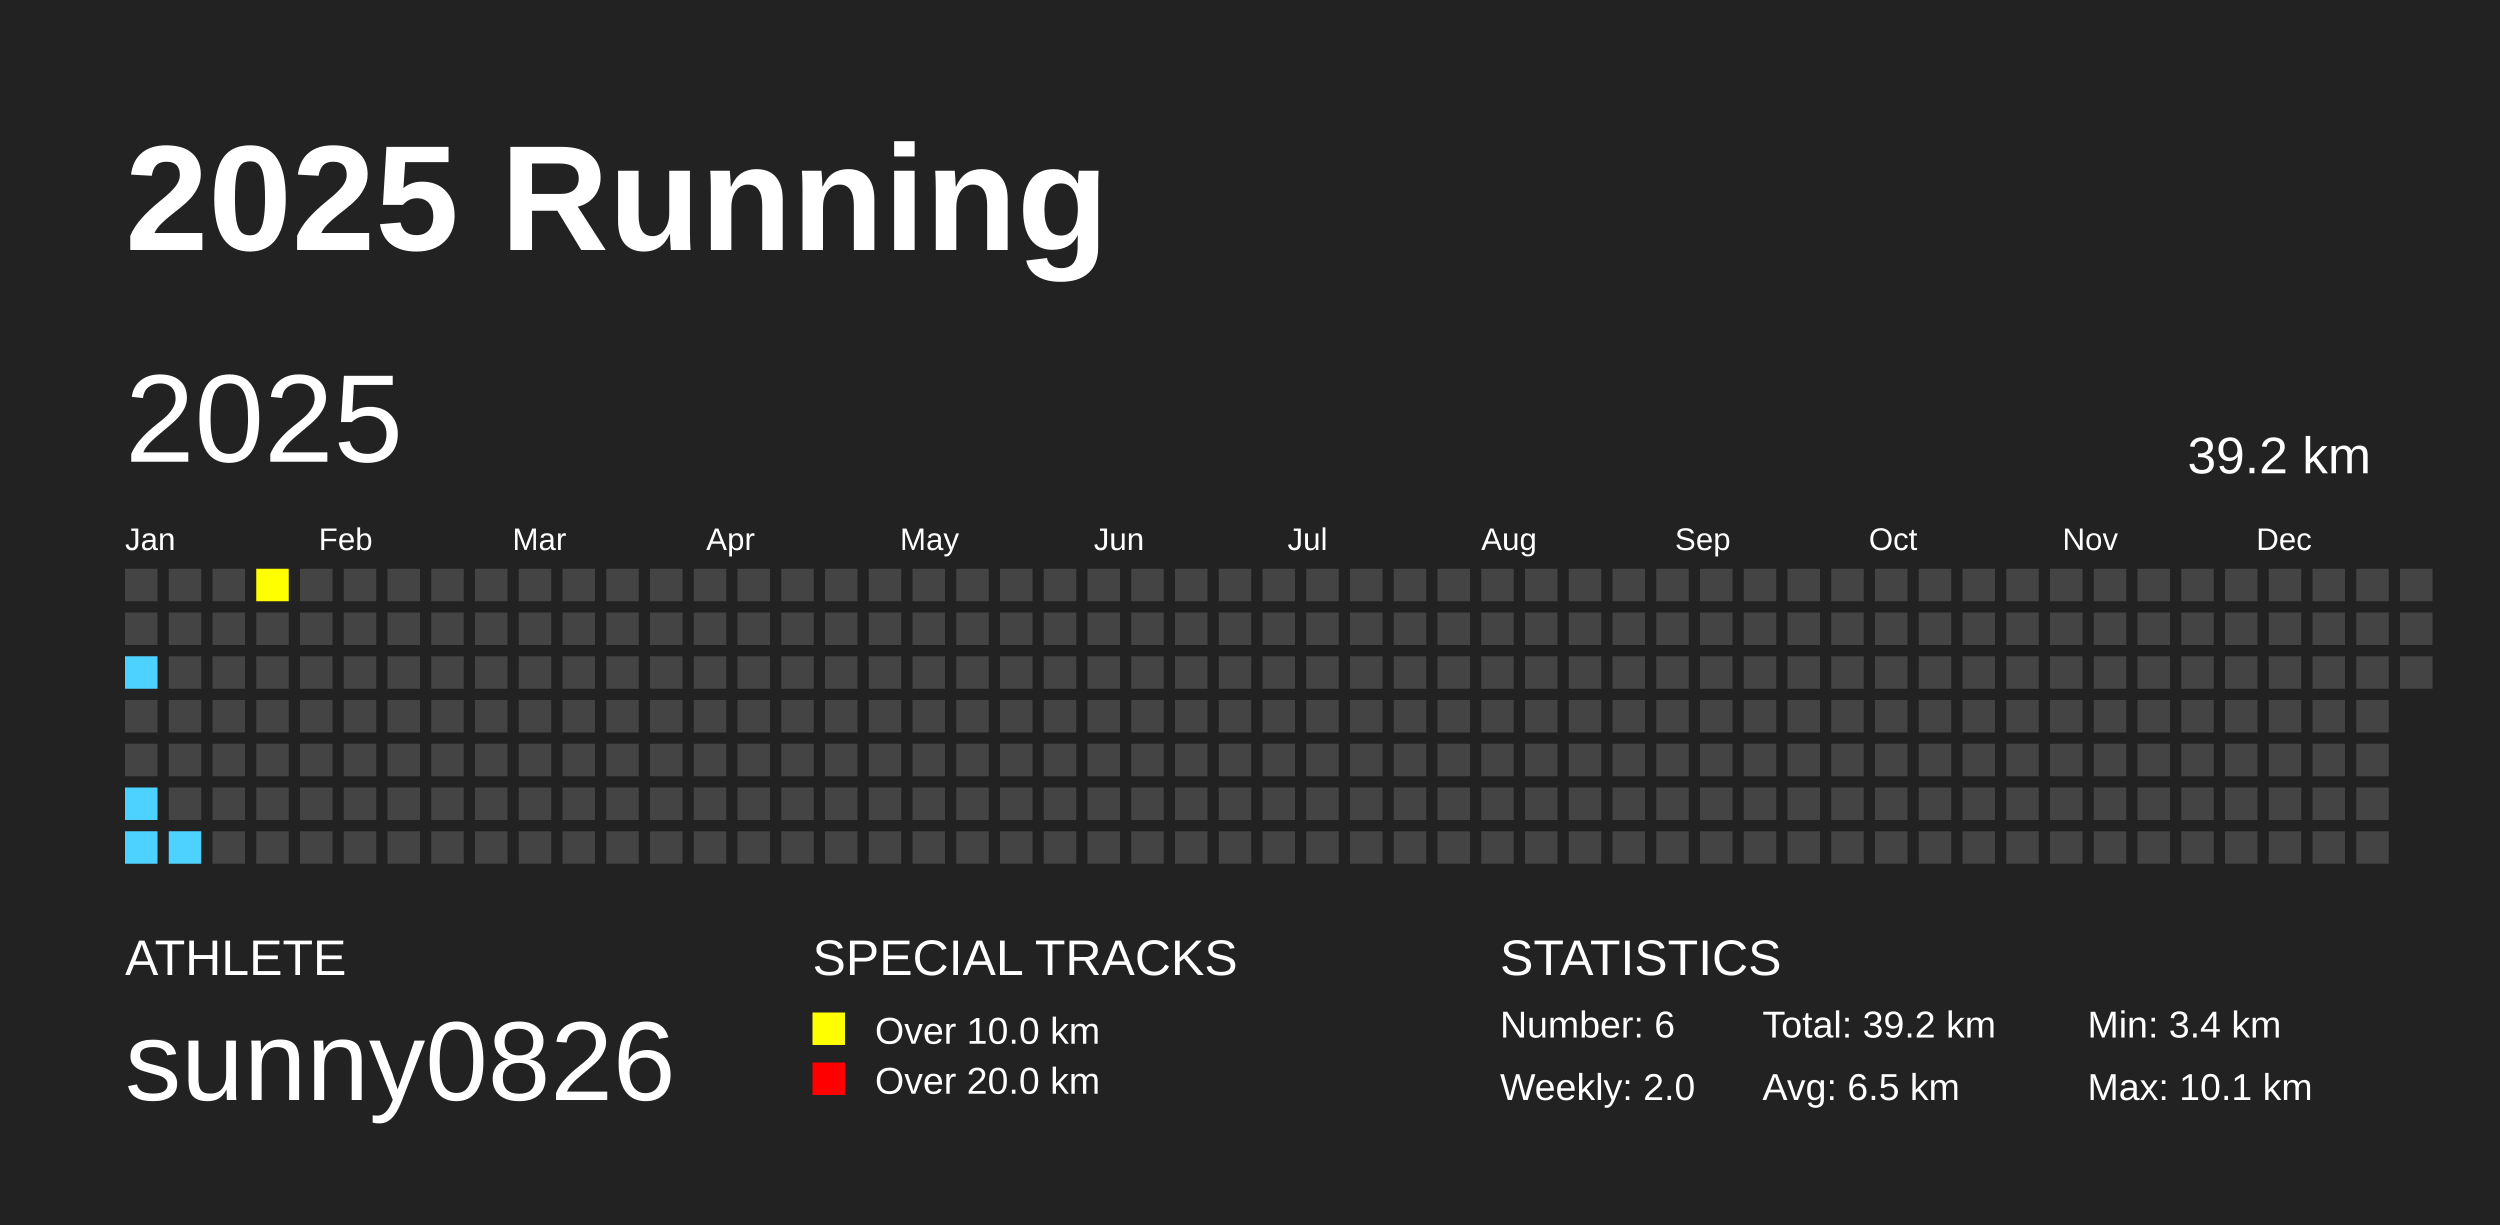
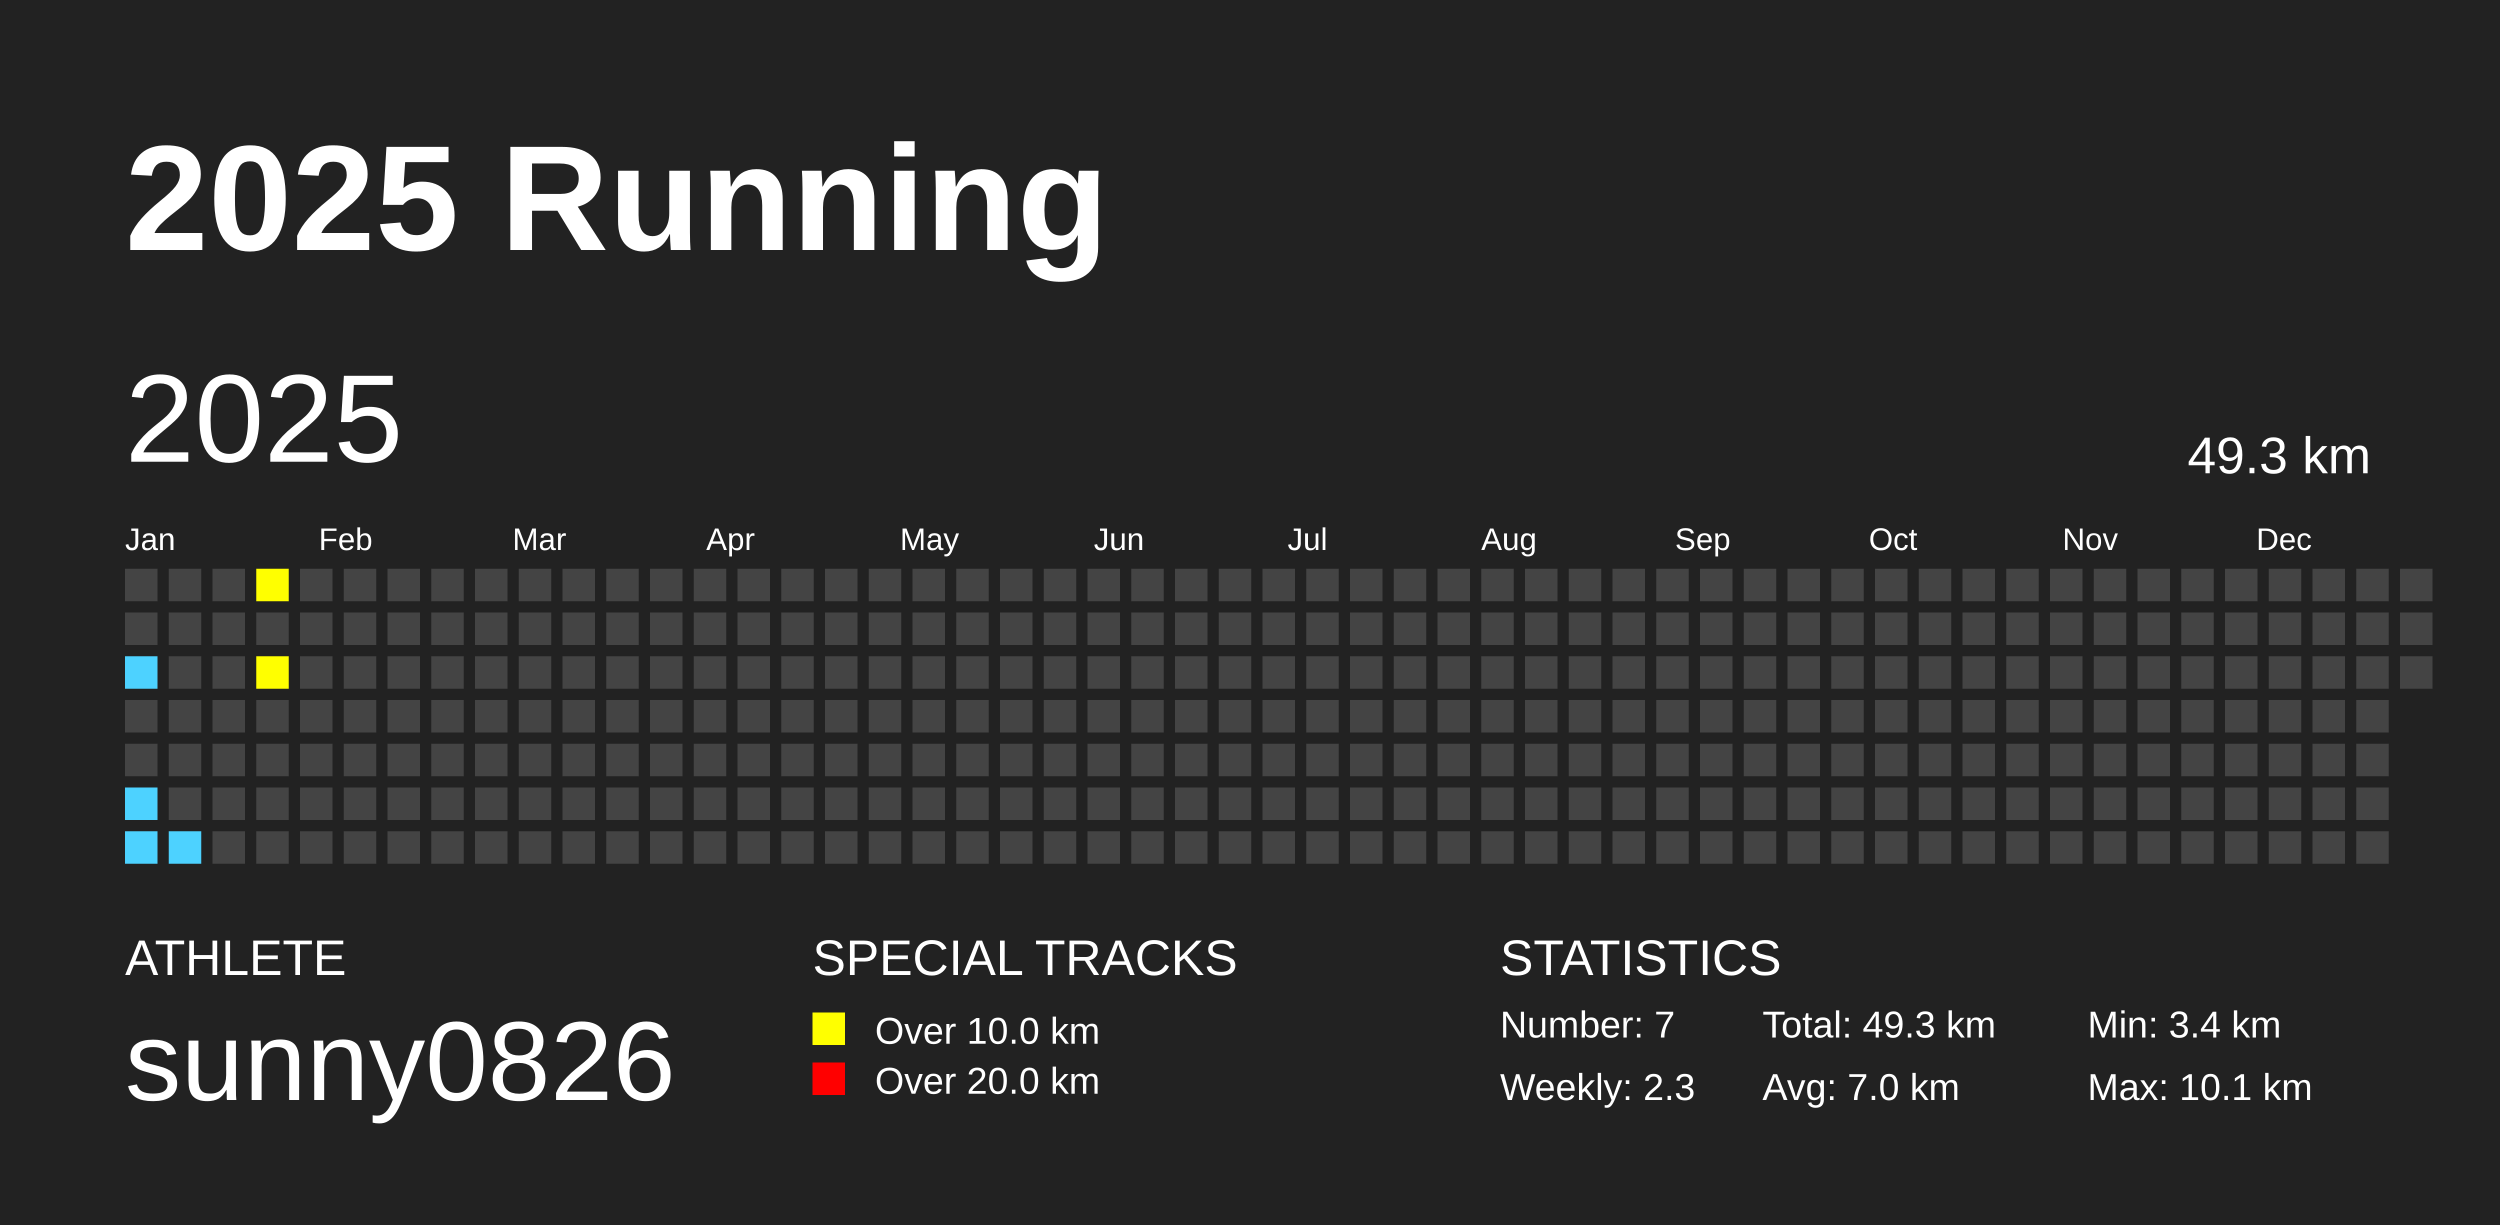
<svg xmlns="http://www.w3.org/2000/svg" baseProfile="full" height="98mm" version="1.1" viewBox="0,0,200,98" width="200mm">
  <defs />
  <rect fill="#222222" height="98" width="200" x="0" y="0" />
  <text fill="#FFFFFF" style="font-size:12px; font-family:Arial; font-weight:bold;" x="10" y="20">2025 Running</text>
  <text fill="#FFFFFF" style="font-size:4px; font-family:Arial" x="10" y="78">ATHLETE</text>
  <text fill="#FFFFFF" style="font-size:9px; font-family:Arial" x="10" y="88">sunny0826</text>
  <text fill="#FFFFFF" style="font-size:4px; font-family:Arial" x="65" y="78">SPECIAL TRACKS</text>
  <rect fill="yellow" height="2.6" width="2.6" x="65" y="81" />
  <text fill="#FFFFFF" style="font-size:3px; font-family:Arial" x="70" y="83.5">Over 10.0 km</text>
  <rect fill="red" height="2.6" width="2.6" x="65" y="85" />
  <text fill="#FFFFFF" style="font-size:3px; font-family:Arial" x="70" y="87.5">Over 20.0 km</text>
  <text fill="#FFFFFF" style="font-size:4px; font-family:Arial" x="120" y="78">STATISTICS</text>
-   <text fill="#FFFFFF" style="font-size:3px; font-family:Arial" x="120" y="83">Number: 6</text>
-   <text fill="#FFFFFF" style="font-size:3px; font-family:Arial" x="120" y="88">Weekly: 2.0</text>
-   <text fill="#FFFFFF" style="font-size:3px; font-family:Arial" x="141" y="83">Total: 39.2 km</text>
-   <text fill="#FFFFFF" style="font-size:3px; font-family:Arial" x="141" y="88">Avg: 6.5 km</text>
+   <text fill="#FFFFFF" style="font-size:3px; font-family:Arial" x="120" y="83">Number: 7</text>
+   <text fill="#FFFFFF" style="font-size:3px; font-family:Arial" x="120" y="88">Weekly: 2.3</text>
+   <text fill="#FFFFFF" style="font-size:3px; font-family:Arial" x="141" y="83">Total: 49.3 km</text>
+   <text fill="#FFFFFF" style="font-size:3px; font-family:Arial" x="141" y="88">Avg: 7.0 km</text>
  <text fill="#FFFFFF" style="font-size:3px; font-family:Arial" x="167" y="83">Min: 3.4 km</text>
  <text fill="#FFFFFF" style="font-size:3px; font-family:Arial" x="167" y="88">Max: 10.1 km</text>
  <text dominant-baseline="hanging" fill="#FFFFFF" style="font-size:10.0px; font-family:Arial;" x="10" y="30">2025</text>
-   <text dominant-baseline="hanging" fill="#FFFFFF" style="font-size:4.125px; font-family:Arial;" x="175" y="35">39.2 km</text>
+   <text dominant-baseline="hanging" fill="#FFFFFF" style="font-size:4.125px; font-family:Arial;" x="175" y="35">49.3 km</text>
  <text fill="#FFFFFF" style="font-size:2.5px; font-family:Arial" x="10.0" y="44">Jan</text>
  <text fill="#FFFFFF" style="font-size:2.5px; font-family:Arial" x="25.5" y="44">Feb</text>
  <text fill="#FFFFFF" style="font-size:2.5px; font-family:Arial" x="41.0" y="44">Mar</text>
  <text fill="#FFFFFF" style="font-size:2.5px; font-family:Arial" x="56.5" y="44">Apr</text>
  <text fill="#FFFFFF" style="font-size:2.5px; font-family:Arial" x="72.0" y="44">May</text>
  <text fill="#FFFFFF" style="font-size:2.5px; font-family:Arial" x="87.5" y="44">Jun</text>
  <text fill="#FFFFFF" style="font-size:2.5px; font-family:Arial" x="103.0" y="44">Jul</text>
  <text fill="#FFFFFF" style="font-size:2.5px; font-family:Arial" x="118.5" y="44">Aug</text>
  <text fill="#FFFFFF" style="font-size:2.5px; font-family:Arial" x="134.0" y="44">Sep</text>
  <text fill="#FFFFFF" style="font-size:2.5px; font-family:Arial" x="149.5" y="44">Oct</text>
  <text fill="#FFFFFF" style="font-size:2.5px; font-family:Arial" x="165.0" y="44">Nov</text>
  <text fill="#FFFFFF" style="font-size:2.5px; font-family:Arial" x="180.5" y="44">Dec</text>
  <rect fill="#444444" height="2.6" width="2.6" x="10.0" y="45.5" />
  <rect fill="#444444" height="2.6" width="2.6" x="10.0" y="49.0" />
  <rect fill="#4DD2FF" height="2.6" width="2.6" x="10.0" y="52.5" />
  <rect fill="#444444" height="2.6" width="2.6" x="10.0" y="56.0" />
  <rect fill="#444444" height="2.6" width="2.6" x="10.0" y="59.5" />
  <rect fill="#4DD2FF" height="2.6" width="2.6" x="10.0" y="63.0" />
  <rect fill="#4DD2FF" height="2.6" width="2.6" x="10.0" y="66.5" />
  <rect fill="#444444" height="2.6" width="2.6" x="13.5" y="45.5" />
  <rect fill="#444444" height="2.6" width="2.6" x="13.5" y="49.0" />
  <rect fill="#444444" height="2.6" width="2.6" x="13.5" y="52.5" />
  <rect fill="#444444" height="2.6" width="2.6" x="13.5" y="56.0" />
  <rect fill="#444444" height="2.6" width="2.6" x="13.5" y="59.5" />
  <rect fill="#444444" height="2.6" width="2.6" x="13.5" y="63.0" />
  <rect fill="#4DD2FF" height="2.6" width="2.6" x="13.5" y="66.5" />
  <rect fill="#444444" height="2.6" width="2.6" x="17.0" y="45.5" />
  <rect fill="#444444" height="2.6" width="2.6" x="17.0" y="49.0" />
  <rect fill="#444444" height="2.6" width="2.6" x="17.0" y="52.5" />
  <rect fill="#444444" height="2.6" width="2.6" x="17.0" y="56.0" />
  <rect fill="#444444" height="2.6" width="2.6" x="17.0" y="59.5" />
  <rect fill="#444444" height="2.6" width="2.6" x="17.0" y="63.0" />
  <rect fill="#444444" height="2.6" width="2.6" x="17.0" y="66.5" />
  <rect fill="yellow" height="2.6" width="2.6" x="20.5" y="45.5" />
  <rect fill="#444444" height="2.6" width="2.6" x="20.5" y="49.0" />
-   <rect fill="#444444" height="2.6" width="2.6" x="20.5" y="52.5" />
+   <rect fill="yellow" height="2.6" width="2.6" x="20.5" y="52.5" />
  <rect fill="#444444" height="2.6" width="2.6" x="20.5" y="56.0" />
  <rect fill="#444444" height="2.6" width="2.6" x="20.5" y="59.5" />
  <rect fill="#444444" height="2.6" width="2.6" x="20.5" y="63.0" />
  <rect fill="#444444" height="2.6" width="2.6" x="20.5" y="66.5" />
  <rect fill="#444444" height="2.6" width="2.6" x="24.0" y="45.5" />
  <rect fill="#444444" height="2.6" width="2.6" x="24.0" y="49.0" />
  <rect fill="#444444" height="2.6" width="2.6" x="24.0" y="52.5" />
  <rect fill="#444444" height="2.6" width="2.6" x="24.0" y="56.0" />
  <rect fill="#444444" height="2.6" width="2.6" x="24.0" y="59.5" />
  <rect fill="#444444" height="2.6" width="2.6" x="24.0" y="63.0" />
  <rect fill="#444444" height="2.6" width="2.6" x="24.0" y="66.5" />
  <rect fill="#444444" height="2.6" width="2.6" x="27.5" y="45.5" />
  <rect fill="#444444" height="2.6" width="2.6" x="27.5" y="49.0" />
  <rect fill="#444444" height="2.6" width="2.6" x="27.5" y="52.5" />
  <rect fill="#444444" height="2.6" width="2.6" x="27.5" y="56.0" />
  <rect fill="#444444" height="2.6" width="2.6" x="27.5" y="59.5" />
  <rect fill="#444444" height="2.6" width="2.6" x="27.5" y="63.0" />
  <rect fill="#444444" height="2.6" width="2.6" x="27.5" y="66.5" />
  <rect fill="#444444" height="2.6" width="2.6" x="31.0" y="45.5" />
  <rect fill="#444444" height="2.6" width="2.6" x="31.0" y="49.0" />
  <rect fill="#444444" height="2.6" width="2.6" x="31.0" y="52.5" />
  <rect fill="#444444" height="2.6" width="2.6" x="31.0" y="56.0" />
  <rect fill="#444444" height="2.6" width="2.6" x="31.0" y="59.5" />
  <rect fill="#444444" height="2.6" width="2.6" x="31.0" y="63.0" />
  <rect fill="#444444" height="2.6" width="2.6" x="31.0" y="66.5" />
  <rect fill="#444444" height="2.6" width="2.6" x="34.5" y="45.5" />
  <rect fill="#444444" height="2.6" width="2.6" x="34.5" y="49.0" />
  <rect fill="#444444" height="2.6" width="2.6" x="34.5" y="52.5" />
  <rect fill="#444444" height="2.6" width="2.6" x="34.5" y="56.0" />
  <rect fill="#444444" height="2.6" width="2.6" x="34.5" y="59.5" />
  <rect fill="#444444" height="2.6" width="2.6" x="34.5" y="63.0" />
  <rect fill="#444444" height="2.6" width="2.6" x="34.5" y="66.5" />
  <rect fill="#444444" height="2.6" width="2.6" x="38.0" y="45.5" />
  <rect fill="#444444" height="2.6" width="2.6" x="38.0" y="49.0" />
  <rect fill="#444444" height="2.6" width="2.6" x="38.0" y="52.5" />
  <rect fill="#444444" height="2.6" width="2.6" x="38.0" y="56.0" />
  <rect fill="#444444" height="2.6" width="2.6" x="38.0" y="59.5" />
  <rect fill="#444444" height="2.6" width="2.6" x="38.0" y="63.0" />
  <rect fill="#444444" height="2.6" width="2.6" x="38.0" y="66.5" />
  <rect fill="#444444" height="2.6" width="2.6" x="41.5" y="45.5" />
  <rect fill="#444444" height="2.6" width="2.6" x="41.5" y="49.0" />
  <rect fill="#444444" height="2.6" width="2.6" x="41.5" y="52.5" />
  <rect fill="#444444" height="2.6" width="2.6" x="41.5" y="56.0" />
  <rect fill="#444444" height="2.6" width="2.6" x="41.5" y="59.5" />
  <rect fill="#444444" height="2.6" width="2.6" x="41.5" y="63.0" />
  <rect fill="#444444" height="2.6" width="2.6" x="41.5" y="66.5" />
  <rect fill="#444444" height="2.6" width="2.6" x="45.0" y="45.5" />
  <rect fill="#444444" height="2.6" width="2.6" x="45.0" y="49.0" />
  <rect fill="#444444" height="2.6" width="2.6" x="45.0" y="52.5" />
  <rect fill="#444444" height="2.6" width="2.6" x="45.0" y="56.0" />
  <rect fill="#444444" height="2.6" width="2.6" x="45.0" y="59.5" />
  <rect fill="#444444" height="2.6" width="2.6" x="45.0" y="63.0" />
  <rect fill="#444444" height="2.6" width="2.6" x="45.0" y="66.5" />
  <rect fill="#444444" height="2.6" width="2.6" x="48.5" y="45.5" />
  <rect fill="#444444" height="2.6" width="2.6" x="48.5" y="49.0" />
  <rect fill="#444444" height="2.6" width="2.6" x="48.5" y="52.5" />
  <rect fill="#444444" height="2.6" width="2.6" x="48.5" y="56.0" />
  <rect fill="#444444" height="2.6" width="2.6" x="48.5" y="59.5" />
  <rect fill="#444444" height="2.6" width="2.6" x="48.5" y="63.0" />
  <rect fill="#444444" height="2.6" width="2.6" x="48.5" y="66.5" />
  <rect fill="#444444" height="2.6" width="2.6" x="52.0" y="45.5" />
  <rect fill="#444444" height="2.6" width="2.6" x="52.0" y="49.0" />
  <rect fill="#444444" height="2.6" width="2.6" x="52.0" y="52.5" />
  <rect fill="#444444" height="2.6" width="2.6" x="52.0" y="56.0" />
  <rect fill="#444444" height="2.6" width="2.6" x="52.0" y="59.5" />
  <rect fill="#444444" height="2.6" width="2.6" x="52.0" y="63.0" />
  <rect fill="#444444" height="2.6" width="2.6" x="52.0" y="66.5" />
  <rect fill="#444444" height="2.6" width="2.6" x="55.5" y="45.5" />
  <rect fill="#444444" height="2.6" width="2.6" x="55.5" y="49.0" />
  <rect fill="#444444" height="2.6" width="2.6" x="55.5" y="52.5" />
  <rect fill="#444444" height="2.6" width="2.6" x="55.5" y="56.0" />
  <rect fill="#444444" height="2.6" width="2.6" x="55.5" y="59.5" />
  <rect fill="#444444" height="2.6" width="2.6" x="55.5" y="63.0" />
  <rect fill="#444444" height="2.6" width="2.6" x="55.5" y="66.5" />
  <rect fill="#444444" height="2.6" width="2.6" x="59.0" y="45.5" />
  <rect fill="#444444" height="2.6" width="2.6" x="59.0" y="49.0" />
  <rect fill="#444444" height="2.6" width="2.6" x="59.0" y="52.5" />
  <rect fill="#444444" height="2.6" width="2.6" x="59.0" y="56.0" />
  <rect fill="#444444" height="2.6" width="2.6" x="59.0" y="59.5" />
  <rect fill="#444444" height="2.6" width="2.6" x="59.0" y="63.0" />
  <rect fill="#444444" height="2.6" width="2.6" x="59.0" y="66.5" />
  <rect fill="#444444" height="2.6" width="2.6" x="62.5" y="45.5" />
  <rect fill="#444444" height="2.6" width="2.6" x="62.5" y="49.0" />
  <rect fill="#444444" height="2.6" width="2.6" x="62.5" y="52.5" />
  <rect fill="#444444" height="2.6" width="2.6" x="62.5" y="56.0" />
  <rect fill="#444444" height="2.6" width="2.6" x="62.5" y="59.5" />
  <rect fill="#444444" height="2.6" width="2.6" x="62.5" y="63.0" />
  <rect fill="#444444" height="2.6" width="2.6" x="62.5" y="66.5" />
  <rect fill="#444444" height="2.6" width="2.6" x="66.0" y="45.5" />
  <rect fill="#444444" height="2.6" width="2.6" x="66.0" y="49.0" />
  <rect fill="#444444" height="2.6" width="2.6" x="66.0" y="52.5" />
  <rect fill="#444444" height="2.6" width="2.6" x="66.0" y="56.0" />
  <rect fill="#444444" height="2.6" width="2.6" x="66.0" y="59.5" />
  <rect fill="#444444" height="2.6" width="2.6" x="66.0" y="63.0" />
  <rect fill="#444444" height="2.6" width="2.6" x="66.0" y="66.5" />
  <rect fill="#444444" height="2.6" width="2.6" x="69.5" y="45.5" />
  <rect fill="#444444" height="2.6" width="2.6" x="69.5" y="49.0" />
  <rect fill="#444444" height="2.6" width="2.6" x="69.5" y="52.5" />
  <rect fill="#444444" height="2.6" width="2.6" x="69.5" y="56.0" />
  <rect fill="#444444" height="2.6" width="2.6" x="69.5" y="59.5" />
  <rect fill="#444444" height="2.6" width="2.6" x="69.5" y="63.0" />
  <rect fill="#444444" height="2.6" width="2.6" x="69.5" y="66.5" />
  <rect fill="#444444" height="2.6" width="2.6" x="73.0" y="45.5" />
  <rect fill="#444444" height="2.6" width="2.6" x="73.0" y="49.0" />
  <rect fill="#444444" height="2.6" width="2.6" x="73.0" y="52.5" />
  <rect fill="#444444" height="2.6" width="2.6" x="73.0" y="56.0" />
  <rect fill="#444444" height="2.6" width="2.6" x="73.0" y="59.5" />
  <rect fill="#444444" height="2.6" width="2.6" x="73.0" y="63.0" />
  <rect fill="#444444" height="2.6" width="2.6" x="73.0" y="66.5" />
  <rect fill="#444444" height="2.6" width="2.6" x="76.5" y="45.5" />
  <rect fill="#444444" height="2.6" width="2.6" x="76.5" y="49.0" />
  <rect fill="#444444" height="2.6" width="2.6" x="76.5" y="52.5" />
  <rect fill="#444444" height="2.6" width="2.6" x="76.5" y="56.0" />
  <rect fill="#444444" height="2.6" width="2.6" x="76.5" y="59.5" />
  <rect fill="#444444" height="2.6" width="2.6" x="76.5" y="63.0" />
  <rect fill="#444444" height="2.6" width="2.6" x="76.5" y="66.5" />
  <rect fill="#444444" height="2.6" width="2.6" x="80.0" y="45.5" />
  <rect fill="#444444" height="2.6" width="2.6" x="80.0" y="49.0" />
  <rect fill="#444444" height="2.6" width="2.6" x="80.0" y="52.5" />
  <rect fill="#444444" height="2.6" width="2.6" x="80.0" y="56.0" />
  <rect fill="#444444" height="2.6" width="2.6" x="80.0" y="59.5" />
  <rect fill="#444444" height="2.6" width="2.6" x="80.0" y="63.0" />
  <rect fill="#444444" height="2.6" width="2.6" x="80.0" y="66.5" />
  <rect fill="#444444" height="2.6" width="2.6" x="83.5" y="45.5" />
  <rect fill="#444444" height="2.6" width="2.6" x="83.5" y="49.0" />
  <rect fill="#444444" height="2.6" width="2.6" x="83.5" y="52.5" />
  <rect fill="#444444" height="2.6" width="2.6" x="83.5" y="56.0" />
  <rect fill="#444444" height="2.6" width="2.6" x="83.5" y="59.5" />
  <rect fill="#444444" height="2.6" width="2.6" x="83.5" y="63.0" />
  <rect fill="#444444" height="2.6" width="2.6" x="83.5" y="66.5" />
  <rect fill="#444444" height="2.6" width="2.6" x="87.0" y="45.5" />
  <rect fill="#444444" height="2.6" width="2.6" x="87.0" y="49.0" />
  <rect fill="#444444" height="2.6" width="2.6" x="87.0" y="52.5" />
  <rect fill="#444444" height="2.6" width="2.6" x="87.0" y="56.0" />
  <rect fill="#444444" height="2.6" width="2.6" x="87.0" y="59.5" />
  <rect fill="#444444" height="2.6" width="2.6" x="87.0" y="63.0" />
  <rect fill="#444444" height="2.6" width="2.6" x="87.0" y="66.5" />
  <rect fill="#444444" height="2.6" width="2.6" x="90.5" y="45.5" />
  <rect fill="#444444" height="2.6" width="2.6" x="90.5" y="49.0" />
  <rect fill="#444444" height="2.6" width="2.6" x="90.5" y="52.5" />
  <rect fill="#444444" height="2.6" width="2.6" x="90.5" y="56.0" />
  <rect fill="#444444" height="2.6" width="2.6" x="90.5" y="59.5" />
  <rect fill="#444444" height="2.6" width="2.6" x="90.5" y="63.0" />
  <rect fill="#444444" height="2.6" width="2.6" x="90.5" y="66.5" />
  <rect fill="#444444" height="2.6" width="2.6" x="94.0" y="45.5" />
  <rect fill="#444444" height="2.6" width="2.6" x="94.0" y="49.0" />
  <rect fill="#444444" height="2.6" width="2.6" x="94.0" y="52.5" />
  <rect fill="#444444" height="2.6" width="2.6" x="94.0" y="56.0" />
  <rect fill="#444444" height="2.6" width="2.6" x="94.0" y="59.5" />
  <rect fill="#444444" height="2.6" width="2.6" x="94.0" y="63.0" />
  <rect fill="#444444" height="2.6" width="2.6" x="94.0" y="66.5" />
  <rect fill="#444444" height="2.6" width="2.6" x="97.5" y="45.5" />
  <rect fill="#444444" height="2.6" width="2.6" x="97.5" y="49.0" />
  <rect fill="#444444" height="2.6" width="2.6" x="97.5" y="52.5" />
  <rect fill="#444444" height="2.6" width="2.6" x="97.5" y="56.0" />
  <rect fill="#444444" height="2.6" width="2.6" x="97.5" y="59.5" />
  <rect fill="#444444" height="2.6" width="2.6" x="97.5" y="63.0" />
  <rect fill="#444444" height="2.6" width="2.6" x="97.5" y="66.5" />
  <rect fill="#444444" height="2.6" width="2.6" x="101.0" y="45.5" />
  <rect fill="#444444" height="2.6" width="2.6" x="101.0" y="49.0" />
  <rect fill="#444444" height="2.6" width="2.6" x="101.0" y="52.5" />
  <rect fill="#444444" height="2.6" width="2.6" x="101.0" y="56.0" />
  <rect fill="#444444" height="2.6" width="2.6" x="101.0" y="59.5" />
  <rect fill="#444444" height="2.6" width="2.6" x="101.0" y="63.0" />
  <rect fill="#444444" height="2.6" width="2.6" x="101.0" y="66.5" />
  <rect fill="#444444" height="2.6" width="2.6" x="104.5" y="45.5" />
  <rect fill="#444444" height="2.6" width="2.6" x="104.5" y="49.0" />
  <rect fill="#444444" height="2.6" width="2.6" x="104.5" y="52.5" />
  <rect fill="#444444" height="2.6" width="2.6" x="104.5" y="56.0" />
  <rect fill="#444444" height="2.6" width="2.6" x="104.5" y="59.5" />
  <rect fill="#444444" height="2.6" width="2.6" x="104.5" y="63.0" />
  <rect fill="#444444" height="2.6" width="2.6" x="104.5" y="66.5" />
  <rect fill="#444444" height="2.6" width="2.6" x="108.0" y="45.5" />
  <rect fill="#444444" height="2.6" width="2.6" x="108.0" y="49.0" />
  <rect fill="#444444" height="2.6" width="2.6" x="108.0" y="52.5" />
  <rect fill="#444444" height="2.6" width="2.6" x="108.0" y="56.0" />
  <rect fill="#444444" height="2.6" width="2.6" x="108.0" y="59.5" />
  <rect fill="#444444" height="2.6" width="2.6" x="108.0" y="63.0" />
  <rect fill="#444444" height="2.6" width="2.6" x="108.0" y="66.5" />
  <rect fill="#444444" height="2.6" width="2.6" x="111.5" y="45.5" />
  <rect fill="#444444" height="2.6" width="2.6" x="111.5" y="49.0" />
  <rect fill="#444444" height="2.6" width="2.6" x="111.5" y="52.5" />
  <rect fill="#444444" height="2.6" width="2.6" x="111.5" y="56.0" />
  <rect fill="#444444" height="2.6" width="2.6" x="111.5" y="59.5" />
  <rect fill="#444444" height="2.6" width="2.6" x="111.5" y="63.0" />
  <rect fill="#444444" height="2.6" width="2.6" x="111.5" y="66.5" />
  <rect fill="#444444" height="2.6" width="2.6" x="115.0" y="45.5" />
  <rect fill="#444444" height="2.6" width="2.6" x="115.0" y="49.0" />
  <rect fill="#444444" height="2.6" width="2.6" x="115.0" y="52.5" />
  <rect fill="#444444" height="2.6" width="2.6" x="115.0" y="56.0" />
  <rect fill="#444444" height="2.6" width="2.6" x="115.0" y="59.5" />
  <rect fill="#444444" height="2.6" width="2.6" x="115.0" y="63.0" />
  <rect fill="#444444" height="2.6" width="2.6" x="115.0" y="66.5" />
  <rect fill="#444444" height="2.6" width="2.6" x="118.5" y="45.5" />
  <rect fill="#444444" height="2.6" width="2.6" x="118.5" y="49.0" />
  <rect fill="#444444" height="2.6" width="2.6" x="118.5" y="52.5" />
  <rect fill="#444444" height="2.6" width="2.6" x="118.5" y="56.0" />
  <rect fill="#444444" height="2.6" width="2.6" x="118.5" y="59.5" />
  <rect fill="#444444" height="2.6" width="2.6" x="118.5" y="63.0" />
  <rect fill="#444444" height="2.6" width="2.6" x="118.5" y="66.5" />
  <rect fill="#444444" height="2.6" width="2.6" x="122.0" y="45.5" />
  <rect fill="#444444" height="2.6" width="2.6" x="122.0" y="49.0" />
  <rect fill="#444444" height="2.6" width="2.6" x="122.0" y="52.5" />
  <rect fill="#444444" height="2.6" width="2.6" x="122.0" y="56.0" />
  <rect fill="#444444" height="2.6" width="2.6" x="122.0" y="59.5" />
  <rect fill="#444444" height="2.6" width="2.6" x="122.0" y="63.0" />
  <rect fill="#444444" height="2.6" width="2.6" x="122.0" y="66.5" />
  <rect fill="#444444" height="2.6" width="2.6" x="125.5" y="45.5" />
  <rect fill="#444444" height="2.6" width="2.6" x="125.5" y="49.0" />
  <rect fill="#444444" height="2.6" width="2.6" x="125.5" y="52.5" />
  <rect fill="#444444" height="2.6" width="2.6" x="125.5" y="56.0" />
  <rect fill="#444444" height="2.6" width="2.6" x="125.5" y="59.5" />
  <rect fill="#444444" height="2.6" width="2.6" x="125.5" y="63.0" />
  <rect fill="#444444" height="2.6" width="2.6" x="125.5" y="66.5" />
  <rect fill="#444444" height="2.6" width="2.6" x="129.0" y="45.5" />
  <rect fill="#444444" height="2.6" width="2.6" x="129.0" y="49.0" />
  <rect fill="#444444" height="2.6" width="2.6" x="129.0" y="52.5" />
  <rect fill="#444444" height="2.6" width="2.6" x="129.0" y="56.0" />
  <rect fill="#444444" height="2.6" width="2.6" x="129.0" y="59.5" />
  <rect fill="#444444" height="2.6" width="2.6" x="129.0" y="63.0" />
  <rect fill="#444444" height="2.6" width="2.6" x="129.0" y="66.5" />
  <rect fill="#444444" height="2.6" width="2.6" x="132.5" y="45.5" />
  <rect fill="#444444" height="2.6" width="2.6" x="132.5" y="49.0" />
  <rect fill="#444444" height="2.6" width="2.6" x="132.5" y="52.5" />
  <rect fill="#444444" height="2.6" width="2.6" x="132.5" y="56.0" />
  <rect fill="#444444" height="2.6" width="2.6" x="132.5" y="59.5" />
  <rect fill="#444444" height="2.6" width="2.6" x="132.5" y="63.0" />
  <rect fill="#444444" height="2.6" width="2.6" x="132.5" y="66.5" />
  <rect fill="#444444" height="2.6" width="2.6" x="136.0" y="45.5" />
  <rect fill="#444444" height="2.6" width="2.6" x="136.0" y="49.0" />
  <rect fill="#444444" height="2.6" width="2.6" x="136.0" y="52.5" />
  <rect fill="#444444" height="2.6" width="2.6" x="136.0" y="56.0" />
  <rect fill="#444444" height="2.6" width="2.6" x="136.0" y="59.5" />
  <rect fill="#444444" height="2.6" width="2.6" x="136.0" y="63.0" />
  <rect fill="#444444" height="2.6" width="2.6" x="136.0" y="66.5" />
  <rect fill="#444444" height="2.6" width="2.6" x="139.5" y="45.5" />
  <rect fill="#444444" height="2.6" width="2.6" x="139.5" y="49.0" />
  <rect fill="#444444" height="2.6" width="2.6" x="139.5" y="52.5" />
  <rect fill="#444444" height="2.6" width="2.6" x="139.5" y="56.0" />
  <rect fill="#444444" height="2.6" width="2.6" x="139.5" y="59.5" />
  <rect fill="#444444" height="2.6" width="2.6" x="139.5" y="63.0" />
  <rect fill="#444444" height="2.6" width="2.6" x="139.5" y="66.5" />
  <rect fill="#444444" height="2.6" width="2.6" x="143.0" y="45.5" />
  <rect fill="#444444" height="2.6" width="2.6" x="143.0" y="49.0" />
  <rect fill="#444444" height="2.6" width="2.6" x="143.0" y="52.5" />
  <rect fill="#444444" height="2.6" width="2.6" x="143.0" y="56.0" />
  <rect fill="#444444" height="2.6" width="2.6" x="143.0" y="59.5" />
  <rect fill="#444444" height="2.6" width="2.6" x="143.0" y="63.0" />
  <rect fill="#444444" height="2.6" width="2.6" x="143.0" y="66.5" />
  <rect fill="#444444" height="2.6" width="2.6" x="146.5" y="45.5" />
  <rect fill="#444444" height="2.6" width="2.6" x="146.5" y="49.0" />
  <rect fill="#444444" height="2.6" width="2.6" x="146.5" y="52.5" />
  <rect fill="#444444" height="2.6" width="2.6" x="146.5" y="56.0" />
  <rect fill="#444444" height="2.6" width="2.6" x="146.5" y="59.5" />
  <rect fill="#444444" height="2.6" width="2.6" x="146.5" y="63.0" />
  <rect fill="#444444" height="2.6" width="2.6" x="146.5" y="66.5" />
  <rect fill="#444444" height="2.6" width="2.6" x="150.0" y="45.5" />
  <rect fill="#444444" height="2.6" width="2.6" x="150.0" y="49.0" />
  <rect fill="#444444" height="2.6" width="2.6" x="150.0" y="52.5" />
  <rect fill="#444444" height="2.6" width="2.6" x="150.0" y="56.0" />
  <rect fill="#444444" height="2.6" width="2.6" x="150.0" y="59.5" />
  <rect fill="#444444" height="2.6" width="2.6" x="150.0" y="63.0" />
  <rect fill="#444444" height="2.6" width="2.6" x="150.0" y="66.5" />
  <rect fill="#444444" height="2.6" width="2.6" x="153.5" y="45.5" />
  <rect fill="#444444" height="2.6" width="2.6" x="153.5" y="49.0" />
  <rect fill="#444444" height="2.6" width="2.6" x="153.5" y="52.5" />
  <rect fill="#444444" height="2.6" width="2.6" x="153.5" y="56.0" />
  <rect fill="#444444" height="2.6" width="2.6" x="153.5" y="59.5" />
  <rect fill="#444444" height="2.6" width="2.6" x="153.5" y="63.0" />
  <rect fill="#444444" height="2.6" width="2.6" x="153.5" y="66.5" />
  <rect fill="#444444" height="2.6" width="2.6" x="157.0" y="45.5" />
  <rect fill="#444444" height="2.6" width="2.6" x="157.0" y="49.0" />
  <rect fill="#444444" height="2.6" width="2.6" x="157.0" y="52.5" />
  <rect fill="#444444" height="2.6" width="2.6" x="157.0" y="56.0" />
  <rect fill="#444444" height="2.6" width="2.6" x="157.0" y="59.5" />
  <rect fill="#444444" height="2.6" width="2.6" x="157.0" y="63.0" />
  <rect fill="#444444" height="2.6" width="2.6" x="157.0" y="66.5" />
  <rect fill="#444444" height="2.6" width="2.6" x="160.5" y="45.5" />
  <rect fill="#444444" height="2.6" width="2.6" x="160.5" y="49.0" />
  <rect fill="#444444" height="2.6" width="2.6" x="160.5" y="52.5" />
  <rect fill="#444444" height="2.6" width="2.6" x="160.5" y="56.0" />
  <rect fill="#444444" height="2.6" width="2.6" x="160.5" y="59.5" />
  <rect fill="#444444" height="2.6" width="2.6" x="160.5" y="63.0" />
  <rect fill="#444444" height="2.6" width="2.6" x="160.5" y="66.5" />
  <rect fill="#444444" height="2.6" width="2.6" x="164.0" y="45.5" />
  <rect fill="#444444" height="2.6" width="2.6" x="164.0" y="49.0" />
  <rect fill="#444444" height="2.6" width="2.6" x="164.0" y="52.5" />
  <rect fill="#444444" height="2.6" width="2.6" x="164.0" y="56.0" />
  <rect fill="#444444" height="2.6" width="2.6" x="164.0" y="59.5" />
  <rect fill="#444444" height="2.6" width="2.6" x="164.0" y="63.0" />
  <rect fill="#444444" height="2.6" width="2.6" x="164.0" y="66.5" />
  <rect fill="#444444" height="2.6" width="2.6" x="167.5" y="45.5" />
  <rect fill="#444444" height="2.6" width="2.6" x="167.5" y="49.0" />
  <rect fill="#444444" height="2.6" width="2.6" x="167.5" y="52.5" />
  <rect fill="#444444" height="2.6" width="2.6" x="167.5" y="56.0" />
  <rect fill="#444444" height="2.6" width="2.6" x="167.5" y="59.5" />
  <rect fill="#444444" height="2.6" width="2.6" x="167.5" y="63.0" />
  <rect fill="#444444" height="2.6" width="2.6" x="167.5" y="66.5" />
  <rect fill="#444444" height="2.6" width="2.6" x="171.0" y="45.5" />
  <rect fill="#444444" height="2.6" width="2.6" x="171.0" y="49.0" />
  <rect fill="#444444" height="2.6" width="2.6" x="171.0" y="52.5" />
  <rect fill="#444444" height="2.6" width="2.6" x="171.0" y="56.0" />
  <rect fill="#444444" height="2.6" width="2.6" x="171.0" y="59.5" />
  <rect fill="#444444" height="2.6" width="2.6" x="171.0" y="63.0" />
  <rect fill="#444444" height="2.6" width="2.6" x="171.0" y="66.5" />
  <rect fill="#444444" height="2.6" width="2.6" x="174.5" y="45.5" />
  <rect fill="#444444" height="2.6" width="2.6" x="174.5" y="49.0" />
  <rect fill="#444444" height="2.6" width="2.6" x="174.5" y="52.5" />
  <rect fill="#444444" height="2.6" width="2.6" x="174.5" y="56.0" />
  <rect fill="#444444" height="2.6" width="2.6" x="174.5" y="59.5" />
  <rect fill="#444444" height="2.6" width="2.6" x="174.5" y="63.0" />
  <rect fill="#444444" height="2.6" width="2.6" x="174.5" y="66.5" />
  <rect fill="#444444" height="2.6" width="2.6" x="178.0" y="45.5" />
  <rect fill="#444444" height="2.6" width="2.6" x="178.0" y="49.0" />
  <rect fill="#444444" height="2.6" width="2.6" x="178.0" y="52.5" />
  <rect fill="#444444" height="2.6" width="2.6" x="178.0" y="56.0" />
  <rect fill="#444444" height="2.6" width="2.6" x="178.0" y="59.5" />
  <rect fill="#444444" height="2.6" width="2.6" x="178.0" y="63.0" />
  <rect fill="#444444" height="2.6" width="2.6" x="178.0" y="66.5" />
  <rect fill="#444444" height="2.6" width="2.6" x="181.5" y="45.5" />
  <rect fill="#444444" height="2.6" width="2.6" x="181.5" y="49.0" />
  <rect fill="#444444" height="2.6" width="2.6" x="181.5" y="52.5" />
  <rect fill="#444444" height="2.6" width="2.6" x="181.5" y="56.0" />
  <rect fill="#444444" height="2.6" width="2.6" x="181.5" y="59.5" />
  <rect fill="#444444" height="2.6" width="2.6" x="181.5" y="63.0" />
  <rect fill="#444444" height="2.6" width="2.6" x="181.5" y="66.5" />
  <rect fill="#444444" height="2.6" width="2.6" x="185.0" y="45.5" />
  <rect fill="#444444" height="2.6" width="2.6" x="185.0" y="49.0" />
  <rect fill="#444444" height="2.6" width="2.6" x="185.0" y="52.5" />
  <rect fill="#444444" height="2.6" width="2.6" x="185.0" y="56.0" />
  <rect fill="#444444" height="2.6" width="2.6" x="185.0" y="59.5" />
  <rect fill="#444444" height="2.6" width="2.6" x="185.0" y="63.0" />
  <rect fill="#444444" height="2.6" width="2.6" x="185.0" y="66.5" />
  <rect fill="#444444" height="2.6" width="2.6" x="188.5" y="45.5" />
  <rect fill="#444444" height="2.6" width="2.6" x="188.5" y="49.0" />
  <rect fill="#444444" height="2.6" width="2.6" x="188.5" y="52.5" />
  <rect fill="#444444" height="2.6" width="2.6" x="188.5" y="56.0" />
  <rect fill="#444444" height="2.6" width="2.6" x="188.5" y="59.5" />
  <rect fill="#444444" height="2.6" width="2.6" x="188.5" y="63.0" />
  <rect fill="#444444" height="2.6" width="2.6" x="188.5" y="66.5" />
  <rect fill="#444444" height="2.6" width="2.6" x="192.0" y="45.5" />
  <rect fill="#444444" height="2.6" width="2.6" x="192.0" y="49.0" />
  <rect fill="#444444" height="2.6" width="2.6" x="192.0" y="52.5" />
</svg>
